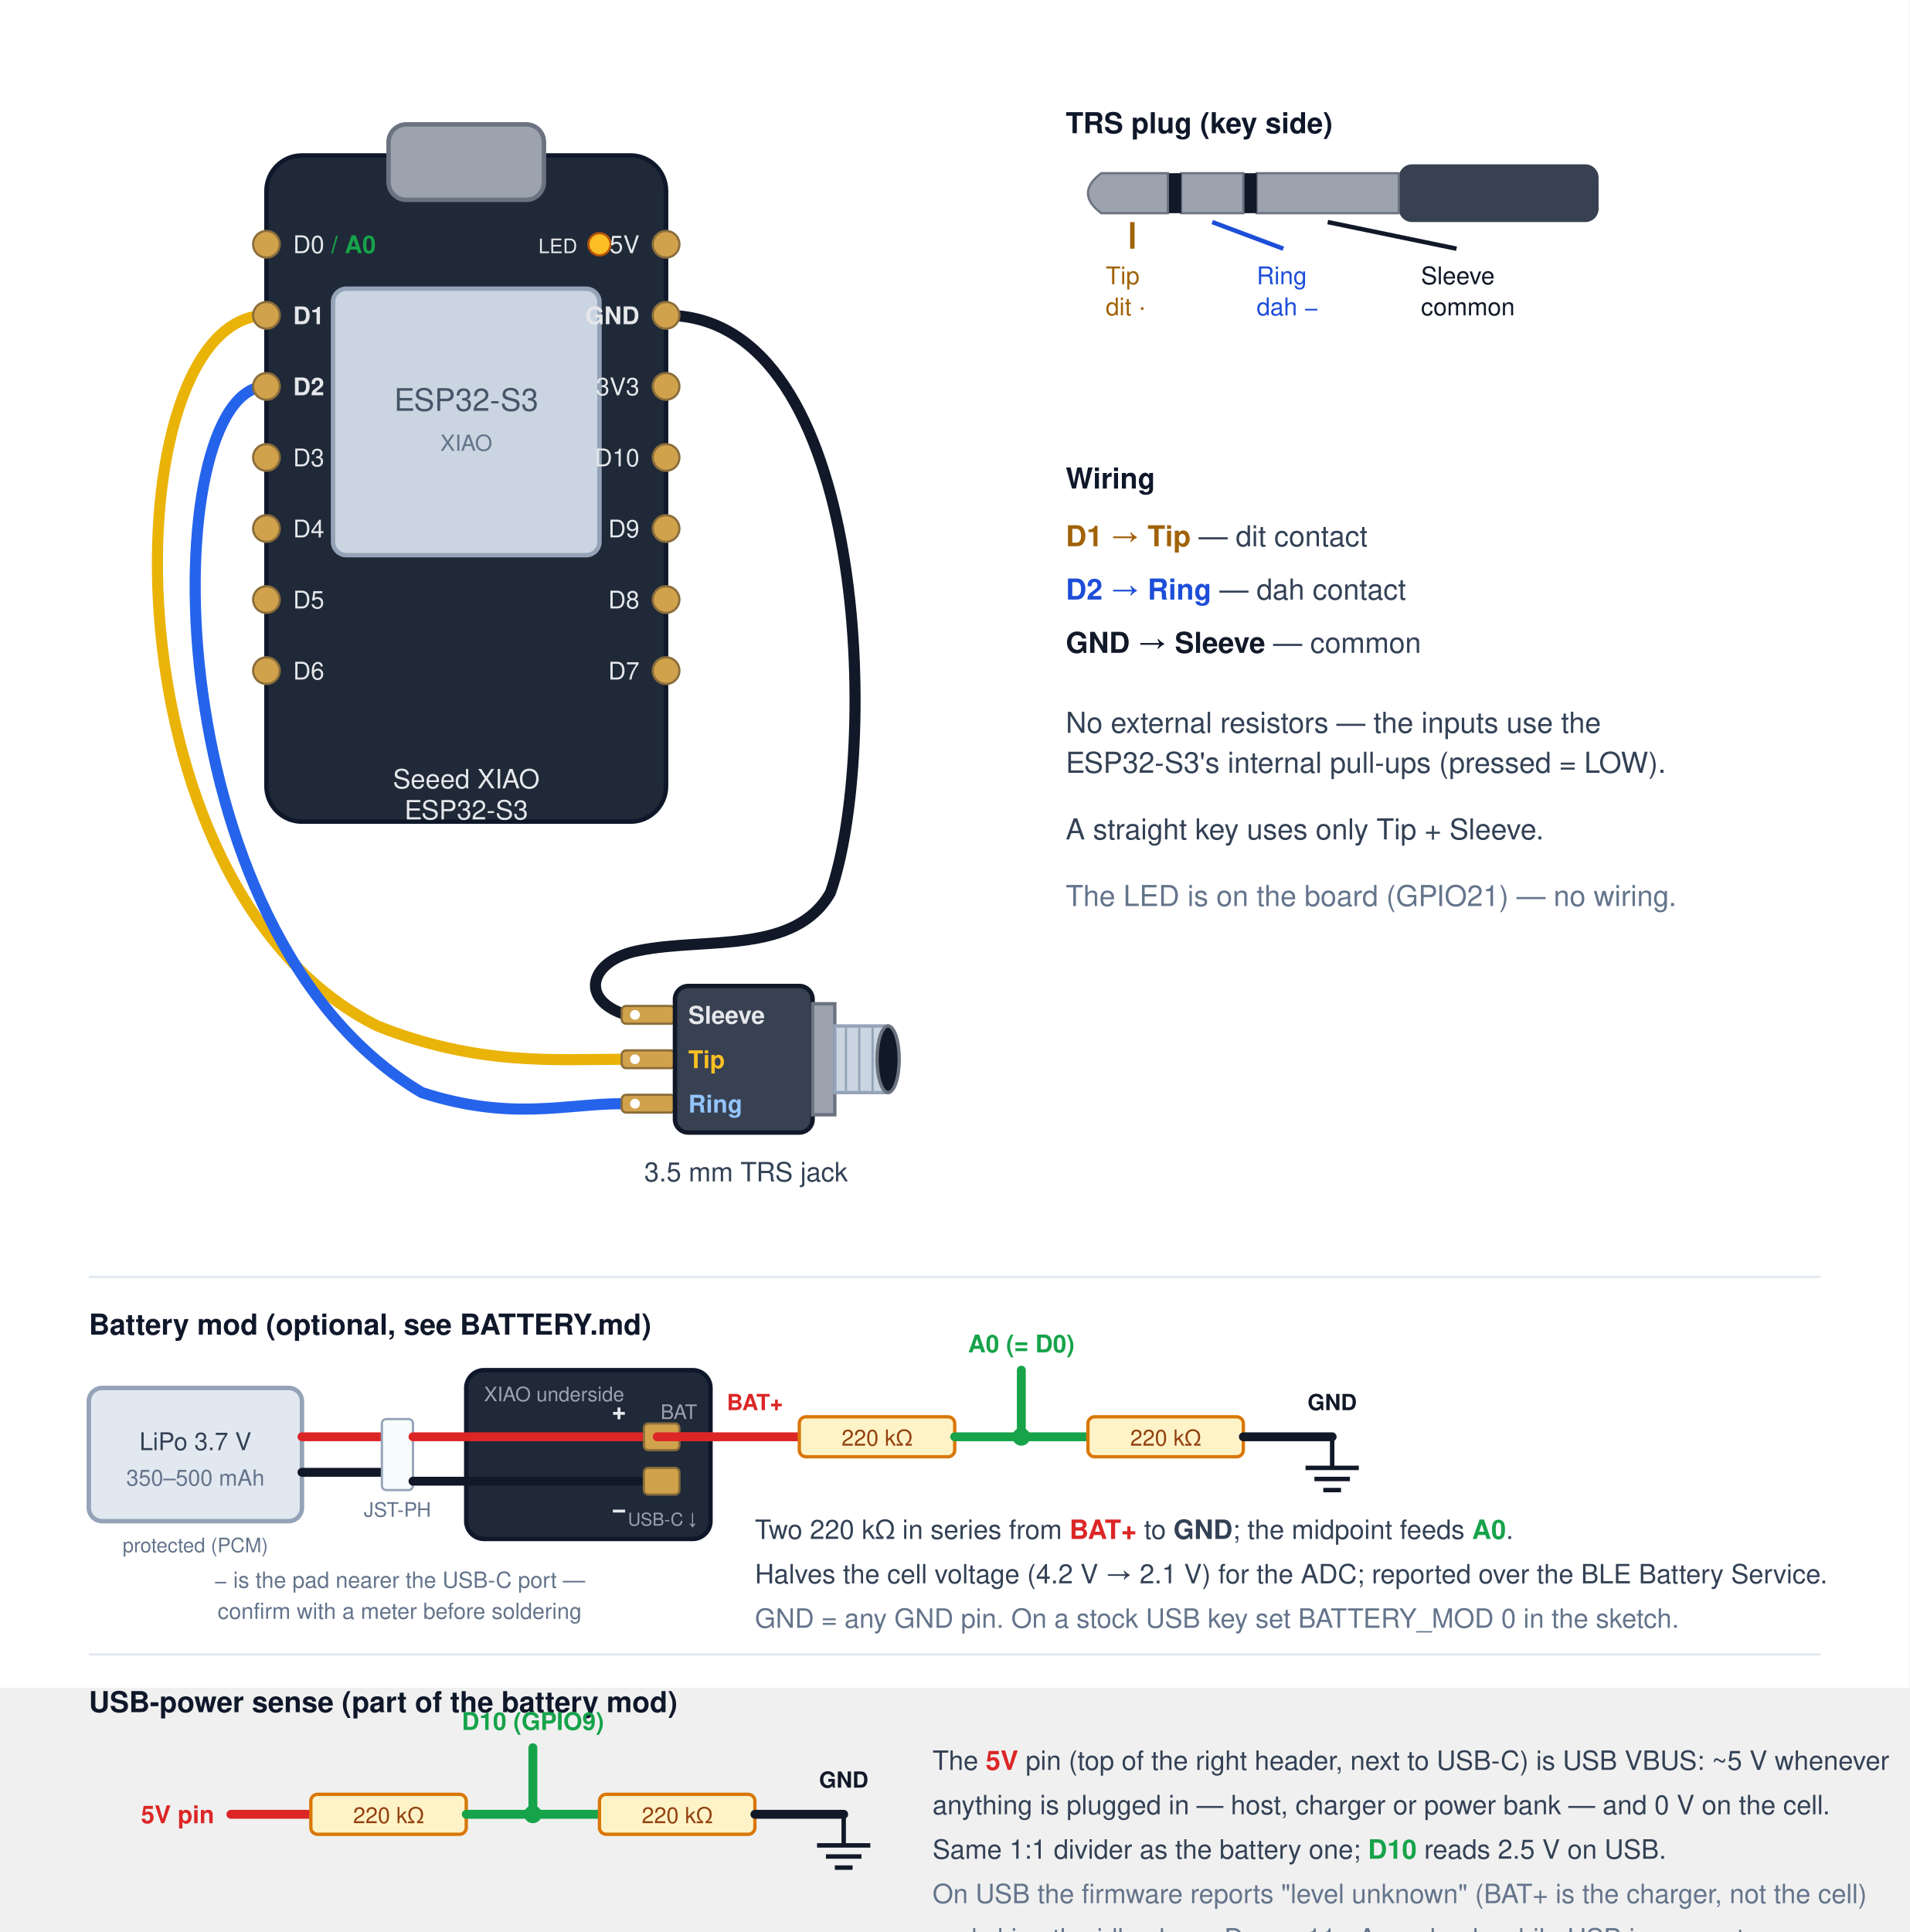
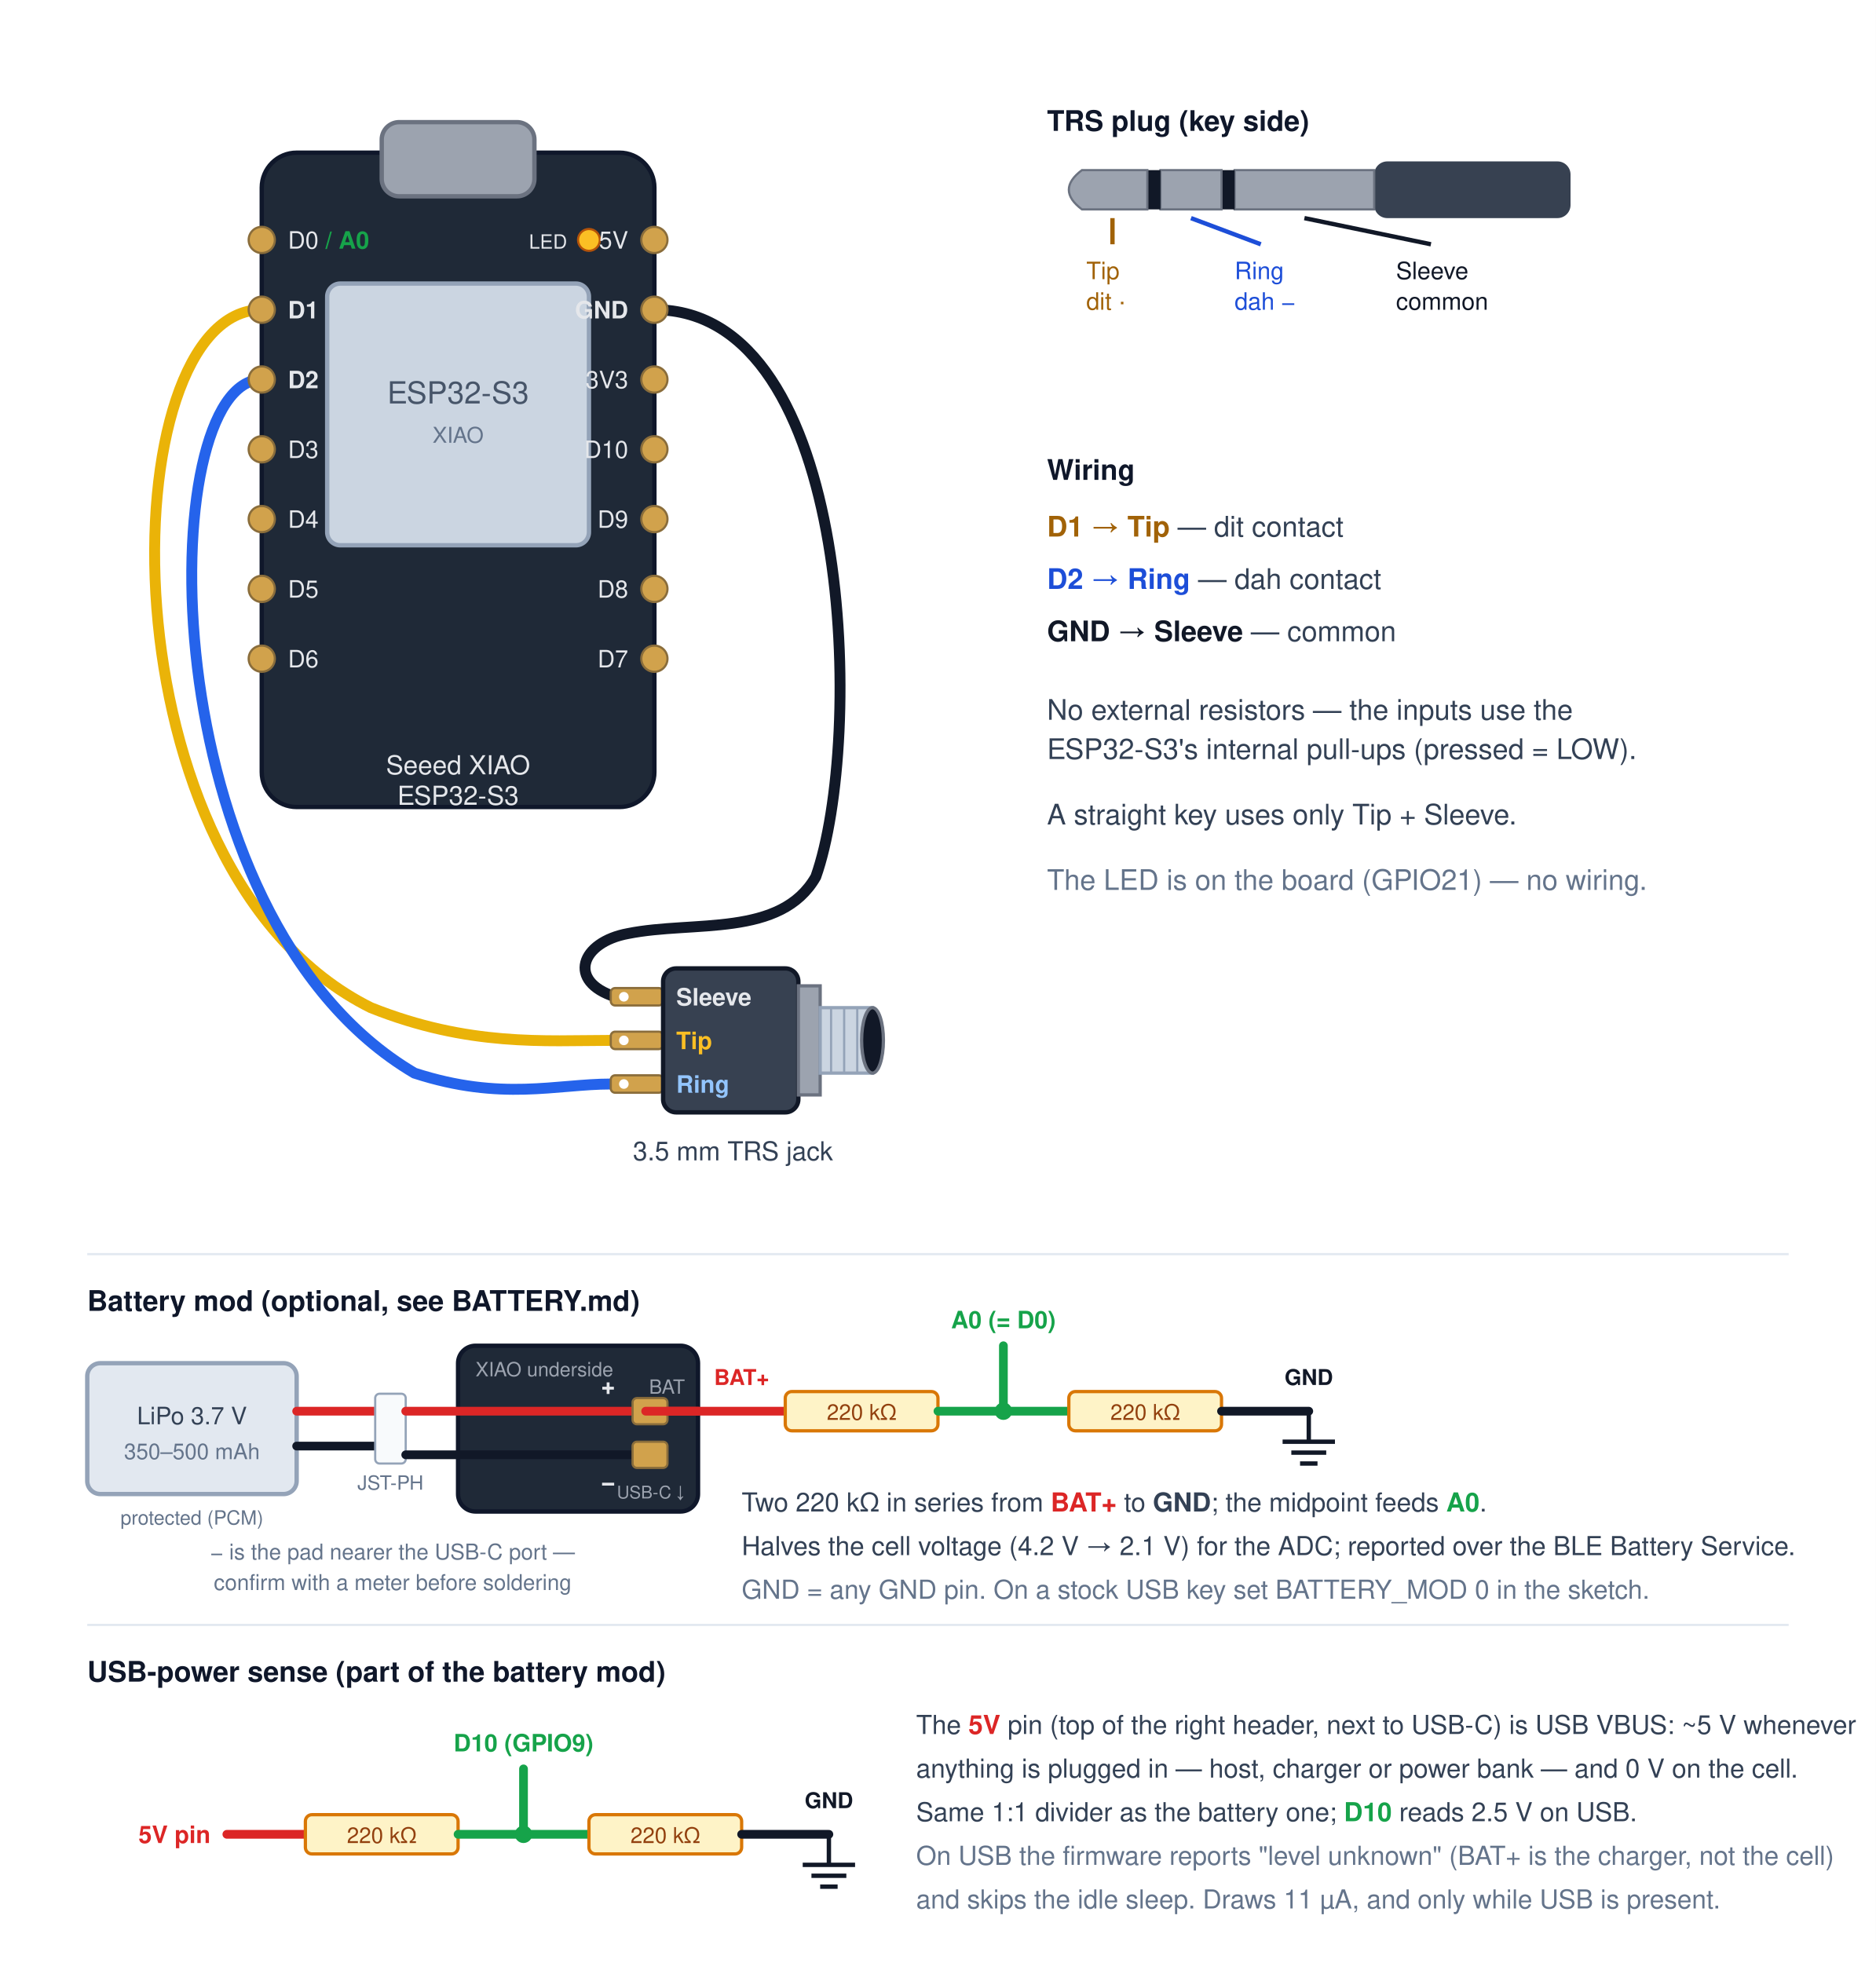
- <svg xmlns="http://www.w3.org/2000/svg" width="860" height="870" viewBox="0 0 860 870" font-family="Helvetica, Arial, sans-serif">
-   <rect width="860" height="760" fill="#ffffff" />
+ <svg xmlns="http://www.w3.org/2000/svg" width="860" height="900" viewBox="0 0 860 900" font-family="Helvetica, Arial, sans-serif">
+   <rect width="860" height="900" fill="#ffffff" />
  <path d="M 120 142 C 50 142, 45 400, 170 462 C 215 480, 250 477, 280 477" fill="none" stroke="#eab308" stroke-width="5" stroke-linecap="round" />
  <path d="M 120 174 C 70 174, 68 420, 190 492 C 230 505, 255 497, 280 497" fill="none" stroke="#2563eb" stroke-width="5" stroke-linecap="round" />
  <path d="M 300 142 C 392 142, 396 340, 374 402 C 358 430, 318 422, 288 428 C 266 432, 260 450, 282 457" fill="none" stroke="#111827" stroke-width="5" stroke-linecap="round" />
  <g transform="translate(120,70)">
    <rect x="0" y="0" width="180" height="300" rx="16" fill="#1f2937" stroke="#0f172a" stroke-width="2" />
    <rect x="55" y="-14" width="70" height="34" rx="8" fill="#9ca3af" stroke="#6b7280" stroke-width="2" />
    <rect x="30" y="60" width="120" height="120" rx="6" fill="#cbd5e1" stroke="#94a3b8" stroke-width="2" />
    <text x="90" y="115" font-size="14" fill="#475569" text-anchor="middle">ESP32-S3</text>
    <text x="90" y="133" font-size="10" fill="#64748b" text-anchor="middle">XIAO</text>
    <circle cx="150" cy="40" r="5" fill="#fbbf24" stroke="#b45309" />
    <text x="140" y="44" font-size="9" fill="#e5e7eb" text-anchor="end">LED</text>
    <text x="90" y="285" font-size="12" fill="#e5e7eb" text-anchor="middle">Seeed XIAO</text>
    <text x="90" y="285" dy="14" font-size="12" fill="#e5e7eb" text-anchor="middle">ESP32-S3</text>
    <g font-size="11" fill="#e5e7eb">
      <circle cx="0" cy="40" r="6" fill="#d1a24c" stroke="#8a6d3b" />
      <circle cx="0" cy="72" r="6" fill="#d1a24c" stroke="#8a6d3b" />
      <circle cx="0" cy="104" r="6" fill="#d1a24c" stroke="#8a6d3b" />
      <circle cx="0" cy="136" r="6" fill="#d1a24c" stroke="#8a6d3b" />
      <circle cx="0" cy="168" r="6" fill="#d1a24c" stroke="#8a6d3b" />
      <circle cx="0" cy="200" r="6" fill="#d1a24c" stroke="#8a6d3b" />
      <circle cx="0" cy="232" r="6" fill="#d1a24c" stroke="#8a6d3b" />
      <text x="12" y="44">D0 <tspan fill="#16a34a" font-weight="bold">/ A0</tspan>
      </text>
      <text x="12" y="76" font-weight="bold">D1</text>
      <text x="12" y="108" font-weight="bold">D2</text>
      <text x="12" y="140">D3</text>
      <text x="12" y="172">D4</text>
      <text x="12" y="204">D5</text>
      <text x="12" y="236">D6</text>
    </g>
    <g font-size="11" fill="#e5e7eb">
      <circle cx="180" cy="40" r="6" fill="#d1a24c" stroke="#8a6d3b" />
      <circle cx="180" cy="72" r="6" fill="#d1a24c" stroke="#8a6d3b" />
      <circle cx="180" cy="104" r="6" fill="#d1a24c" stroke="#8a6d3b" />
      <circle cx="180" cy="136" r="6" fill="#d1a24c" stroke="#8a6d3b" />
      <circle cx="180" cy="168" r="6" fill="#d1a24c" stroke="#8a6d3b" />
      <circle cx="180" cy="200" r="6" fill="#d1a24c" stroke="#8a6d3b" />
      <circle cx="180" cy="232" r="6" fill="#d1a24c" stroke="#8a6d3b" />
      <text x="168" y="44" text-anchor="end">5V</text>
      <text x="168" y="76" text-anchor="end" font-weight="bold">GND</text>
      <text x="168" y="108" text-anchor="end">3V3</text>
      <text x="168" y="140" text-anchor="end">D10</text>
      <text x="168" y="172" text-anchor="end">D9</text>
      <text x="168" y="204" text-anchor="end">D8</text>
      <text x="168" y="236" text-anchor="end">D7</text>
    </g>
  </g>
  <g transform="translate(302,440)">
    <g stroke="#8a6d3b" fill="#d1a24c">
      <rect x="-22" y="13" width="24" height="8" rx="2" />
      <rect x="-22" y="33" width="24" height="8" rx="2" />
      <rect x="-22" y="53" width="24" height="8" rx="2" />
    </g>
    <circle cx="-16" cy="17" r="2.2" fill="#ffffff" stroke="none" />
    <circle cx="-16" cy="37" r="2.2" fill="#ffffff" stroke="none" />
    <circle cx="-16" cy="57" r="2.2" fill="#ffffff" stroke="none" />
    <rect x="2" y="4" width="62" height="66" rx="6" fill="#374151" stroke="#111827" stroke-width="2" />
    <g font-size="11" font-weight="bold">
      <text x="8" y="21" fill="#e5e7eb">Sleeve</text>
      <text x="8" y="41" fill="#fbbf24">Tip</text>
      <text x="8" y="61" fill="#93c5fd">Ring</text>
    </g>
    <rect x="64" y="12" width="10" height="50" fill="#9ca3af" stroke="#6b7280" stroke-width="1.5" />
    <rect x="74" y="22" width="24" height="30" fill="#cbd5e1" stroke="#94a3b8" stroke-width="1.5" />
    <line x1="79" y1="22" x2="79" y2="52" stroke="#94a3b8" stroke-width="1" />
    <line x1="85" y1="22" x2="85" y2="52" stroke="#94a3b8" stroke-width="1" />
    <line x1="91" y1="22" x2="91" y2="52" stroke="#94a3b8" stroke-width="1" />
    <ellipse cx="98" cy="37" rx="5" ry="15" fill="#111827" stroke="#6b7280" stroke-width="1.5" />
    <text x="34" y="92" font-size="12" fill="#334155" text-anchor="middle">3.5 mm TRS jack</text>
  </g>
  <g transform="translate(480,60)">
    <text x="0" y="0" font-size="13" fill="#0f172a" font-weight="bold">TRS plug (key side)</text>
    <rect x="150" y="14" width="90" height="26" rx="6" fill="#374151" />
    <rect x="86" y="18" width="64" height="18" fill="#9ca3af" stroke="#6b7280" />
    <rect x="80" y="18" width="6" height="18" fill="#111827" />
    <rect x="52" y="18" width="28" height="18" fill="#9ca3af" stroke="#6b7280" />
    <rect x="46" y="18" width="6" height="18" fill="#111827" />
    <path d="M 16 18 L 46 18 L 46 36 L 16 36 Q 4 27 16 18 Z" fill="#9ca3af" stroke="#6b7280" />
    <line x1="30" y1="40" x2="30" y2="52" stroke="#a16207" stroke-width="2" />
    <line x1="66" y1="40" x2="98" y2="52" stroke="#1d4ed8" stroke-width="2" />
    <line x1="118" y1="40" x2="176" y2="52" stroke="#111827" stroke-width="2" />
    <g font-size="11">
      <text x="18" y="68" fill="#a16207">Tip</text>
      <text x="18" y="82" fill="#a16207">dit ·</text>
      <text x="86" y="68" fill="#1d4ed8">Ring</text>
      <text x="86" y="82" fill="#1d4ed8">dah −</text>
      <text x="160" y="68" fill="#111827">Sleeve</text>
      <text x="160" y="82" fill="#111827">common</text>
    </g>
  </g>
  <g font-size="13" fill="#334155" transform="translate(480,220)">
    <text y="0" font-weight="bold" fill="#0f172a">Wiring</text>
    <text y="26">
      <tspan fill="#a16207" font-weight="bold">D1 → Tip</tspan> — dit contact</text>
    <text y="50">
      <tspan fill="#1d4ed8" font-weight="bold">D2 → Ring</tspan> — dah contact</text>
    <text y="74">
      <tspan fill="#111827" font-weight="bold">GND → Sleeve</tspan> — common</text>
    <text y="110">No external resistors — the inputs use the</text>
    <text y="128">ESP32-S3's internal pull-ups (pressed = LOW).</text>
    <text y="158">A straight key uses only Tip + Sleeve.</text>
    <text y="188" fill="#64748b">The LED is on the board (GPIO21) — no wiring.</text>
  </g>
  <g transform="translate(0,575)">
    <line x1="40" y1="0" x2="820" y2="0" stroke="#e2e8f0" stroke-width="1" />
    <text x="40" y="26" font-size="13" font-weight="bold" fill="#0f172a">Battery mod (optional, see BATTERY.md)</text>
    <g transform="translate(40,50)">
      <rect x="0" y="0" width="96" height="60" rx="6" fill="#e2e8f0" stroke="#94a3b8" stroke-width="2" />
      <text x="48" y="28" font-size="11" fill="#334155" text-anchor="middle">LiPo 3.7 V</text>
      <text x="48" y="44" font-size="10" fill="#64748b" text-anchor="middle">350–500 mAh</text>
      <line x1="96" y1="22" x2="132" y2="22" stroke="#dc2626" stroke-width="4" stroke-linecap="round" />
      <line x1="96" y1="38" x2="132" y2="38" stroke="#111827" stroke-width="4" stroke-linecap="round" />
      <rect x="132" y="14" width="14" height="32" rx="2" fill="#f8fafc" stroke="#94a3b8" />
      <text x="139" y="58" font-size="9" fill="#64748b" text-anchor="middle">JST-PH</text>
      <text x="48" y="74" font-size="9" fill="#64748b" text-anchor="middle">protected (PCM)</text>
    </g>
    <g transform="translate(210,42)">
      <rect x="0" y="0" width="110" height="76" rx="8" fill="#1f2937" stroke="#0f172a" stroke-width="2" />
      <line x1="-24" y1="30" x2="80" y2="30" stroke="#dc2626" stroke-width="4" stroke-linecap="round" />
      <line x1="-24" y1="50" x2="80" y2="50" stroke="#111827" stroke-width="4" stroke-linecap="round" />
      <rect x="80" y="24" width="16" height="12" rx="2" fill="#d1a24c" stroke="#8a6d3b" />
      <rect x="80" y="44" width="16" height="12" rx="2" fill="#d1a24c" stroke="#8a6d3b" />
      <text x="72" y="22" font-size="11" fill="#e5e7eb" text-anchor="end" font-weight="bold">+</text>
      <text x="72" y="66" font-size="11" fill="#e5e7eb" text-anchor="end" font-weight="bold">−</text>
      <text x="104" y="22" font-size="9" fill="#9ca3af" text-anchor="end">BAT</text>
      <text x="8" y="14" font-size="9" fill="#9ca3af">XIAO underside</text>
      <text x="104" y="70" font-size="8" fill="#9ca3af" text-anchor="end">USB-C ↓</text>
    </g>
    <text x="180" y="140" font-size="10" fill="#64748b" text-anchor="middle">− is the pad nearer the USB-C port —</text>
    <text x="180" y="154" font-size="10" fill="#64748b" text-anchor="middle">confirm with a meter before soldering</text>
    <g transform="translate(340,72)">
      <line x1="-44" y1="0" x2="20" y2="0" stroke="#dc2626" stroke-width="4" stroke-linecap="round" />
      <text x="0" y="-12" font-size="10" fill="#dc2626" text-anchor="middle" font-weight="bold">BAT+</text>
      <rect x="20" y="-9" width="70" height="18" rx="3" fill="#fef3c7" stroke="#d97706" stroke-width="1.5" />
      <text x="55" y="4" font-size="10" fill="#92400e" text-anchor="middle">220 kΩ</text>
      <line x1="90" y1="0" x2="150" y2="0" stroke="#16a34a" stroke-width="4" stroke-linecap="round" />
      <circle cx="120" cy="0" r="4" fill="#16a34a" />
      <line x1="120" y1="0" x2="120" y2="-30" stroke="#16a34a" stroke-width="4" stroke-linecap="round" />
      <text x="120" y="-38" font-size="11" fill="#16a34a" text-anchor="middle" font-weight="bold">A0 (= D0)</text>
      <rect x="150" y="-9" width="70" height="18" rx="3" fill="#fef3c7" stroke="#d97706" stroke-width="1.5" />
      <text x="185" y="4" font-size="10" fill="#92400e" text-anchor="middle">220 kΩ</text>
      <line x1="220" y1="0" x2="260" y2="0" stroke="#111827" stroke-width="4" stroke-linecap="round" />
      <text x="260" y="-12" font-size="10" fill="#111827" text-anchor="middle" font-weight="bold">GND</text>
      <line x1="260" y1="0" x2="260" y2="14" stroke="#111827" stroke-width="2" />
      <line x1="248" y1="14" x2="272" y2="14" stroke="#111827" stroke-width="2" />
      <line x1="252" y1="19" x2="268" y2="19" stroke="#111827" stroke-width="2" />
      <line x1="256" y1="24" x2="264" y2="24" stroke="#111827" stroke-width="2" />
    </g>
    <line x1="306" y1="72" x2="320" y2="72" stroke="#dc2626" stroke-width="4" stroke-linecap="round" />
    <g font-size="12" fill="#334155" transform="translate(340,118)">
      <text y="0">Two 220 kΩ in series from <tspan fill="#dc2626" font-weight="bold">BAT+</tspan> to <tspan font-weight="bold">GND</tspan>; the midpoint feeds <tspan fill="#16a34a" font-weight="bold">A0</tspan>.</text>
      <text y="20">Halves the cell voltage (4.2 V → 2.1 V) for the ADC; reported over the BLE Battery Service.</text>
      <text y="40" fill="#64748b">GND = any GND pin. On a stock USB key set BATTERY_MOD 0 in the sketch.</text>
    </g>
  </g>
  <g transform="translate(0,745)">
    <line x1="40" y1="0" x2="820" y2="0" stroke="#e2e8f0" stroke-width="1" />
    <text x="40" y="26" font-size="13" font-weight="bold" fill="#0f172a">USB-power sense (part of the battery mod)</text>
-     <g transform="translate(120,72)">
+     <g transform="translate(120,96)">
      <text x="-40" y="4" font-size="11" fill="#dc2626" text-anchor="middle" font-weight="bold">5V pin</text>
      <line x1="-16" y1="0" x2="20" y2="0" stroke="#dc2626" stroke-width="4" stroke-linecap="round" />
      <rect x="20" y="-9" width="70" height="18" rx="3" fill="#fef3c7" stroke="#d97706" stroke-width="1.5" />
      <text x="55" y="4" font-size="10" fill="#92400e" text-anchor="middle">220 kΩ</text>
      <line x1="90" y1="0" x2="150" y2="0" stroke="#16a34a" stroke-width="4" stroke-linecap="round" />
      <circle cx="120" cy="0" r="4" fill="#16a34a" />
      <line x1="120" y1="0" x2="120" y2="-30" stroke="#16a34a" stroke-width="4" stroke-linecap="round" />
      <text x="120" y="-38" font-size="11" fill="#16a34a" text-anchor="middle" font-weight="bold">D10 (GPIO9)</text>
      <rect x="150" y="-9" width="70" height="18" rx="3" fill="#fef3c7" stroke="#d97706" stroke-width="1.5" />
      <text x="185" y="4" font-size="10" fill="#92400e" text-anchor="middle">220 kΩ</text>
      <line x1="220" y1="0" x2="260" y2="0" stroke="#111827" stroke-width="4" stroke-linecap="round" />
      <text x="260" y="-12" font-size="10" fill="#111827" text-anchor="middle" font-weight="bold">GND</text>
      <line x1="260" y1="0" x2="260" y2="14" stroke="#111827" stroke-width="2" />
      <line x1="248" y1="14" x2="272" y2="14" stroke="#111827" stroke-width="2" />
      <line x1="252" y1="19" x2="268" y2="19" stroke="#111827" stroke-width="2" />
      <line x1="256" y1="24" x2="264" y2="24" stroke="#111827" stroke-width="2" />
    </g>
-     <g font-size="12" fill="#334155" transform="translate(420,52)">
+     <g font-size="12" fill="#334155" transform="translate(420,50)">
      <text y="0">The <tspan fill="#dc2626" font-weight="bold">5V</tspan> pin (top of the right header, next to USB-C) is USB VBUS: ~5 V whenever</text>
      <text y="20">anything is plugged in — host, charger or power bank — and 0 V on the cell.</text>
      <text y="40">Same 1:1 divider as the battery one; <tspan fill="#16a34a" font-weight="bold">D10</tspan> reads 2.5 V on USB.</text>
      <text y="60" fill="#64748b">On USB the firmware reports "level unknown" (BAT+ is the charger, not the cell)</text>
      <text y="80" fill="#64748b">and skips the idle sleep. Draws 11 µA, and only while USB is present.</text>
    </g>
  </g>
</svg>
